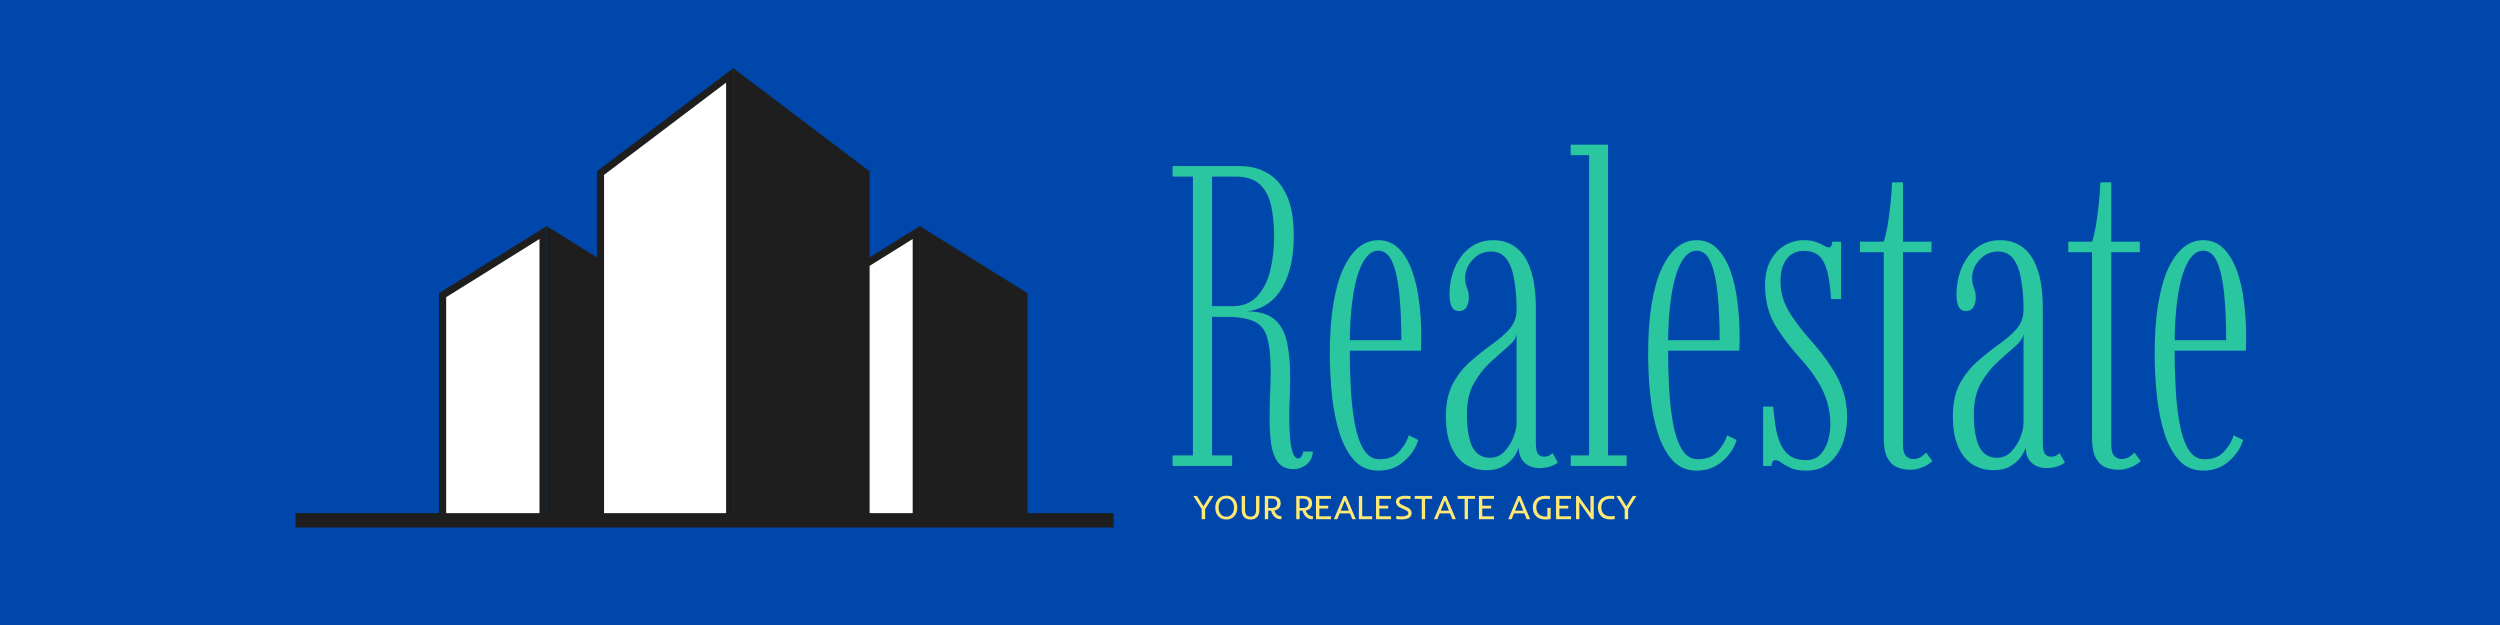
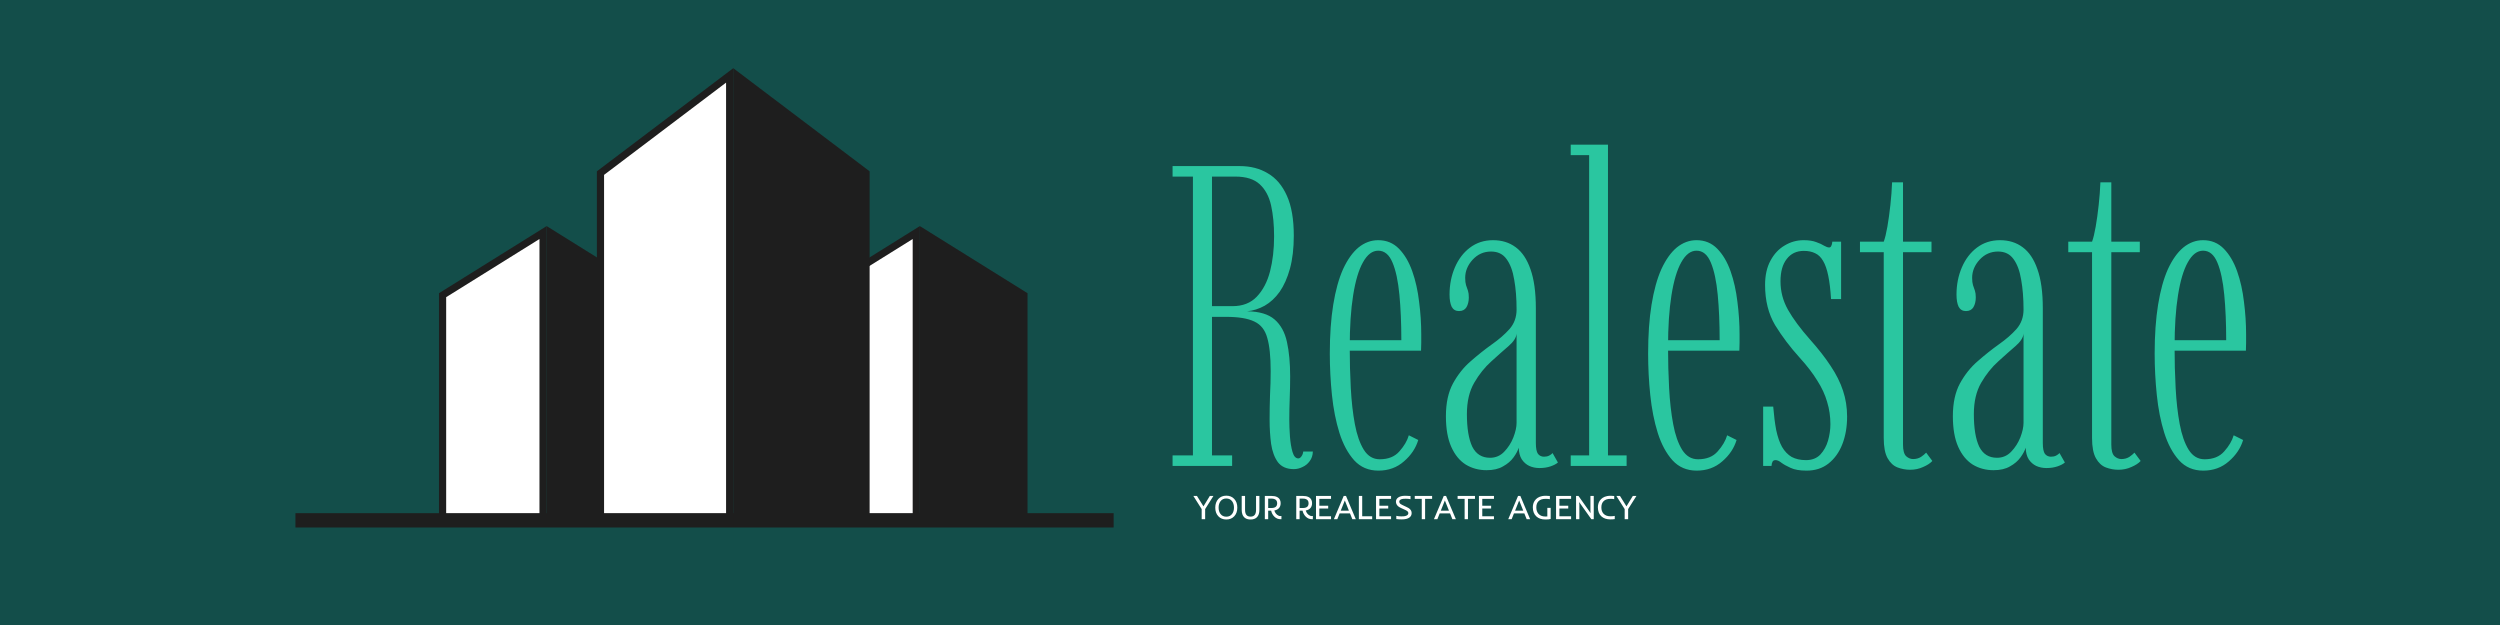
<svg xmlns="http://www.w3.org/2000/svg" width="220" height="55" viewBox="0 0 220 55" fill="none">
-   <rect width="220" height="55" fill="#0047AB" />
+   <rect width="220" height="55" fill="#134e4a" />
  <path d="M113.854 41.283C113.239 41.283 112.774 41.082 112.46 40.68C112.158 40.265 111.957 39.725 111.857 39.059C111.769 38.393 111.725 37.683 111.725 36.929C111.725 36.226 111.737 35.503 111.762 34.762C111.8 34.021 111.819 33.317 111.819 32.651C111.819 31.382 111.718 30.409 111.517 29.73C111.329 29.039 110.952 28.561 110.387 28.298C109.821 28.021 108.992 27.883 107.899 27.883H106.655V40.077H108.427V41H103.187V40.077H104.978V15.539H103.187V14.615H109.086C110.041 14.615 110.87 14.829 111.574 15.256C112.29 15.671 112.849 16.33 113.251 17.235C113.653 18.127 113.854 19.296 113.854 20.74C113.854 21.846 113.741 22.814 113.515 23.643C113.289 24.459 112.987 25.138 112.61 25.678C112.233 26.206 111.794 26.614 111.291 26.903C110.789 27.18 110.273 27.343 109.746 27.393C110.814 27.406 111.618 27.644 112.158 28.109C112.698 28.574 113.063 29.234 113.251 30.088C113.44 30.942 113.534 31.954 113.534 33.122C113.534 33.738 113.521 34.372 113.496 35.026C113.471 35.666 113.458 36.301 113.458 36.929C113.458 37.369 113.477 37.859 113.515 38.399C113.553 38.927 113.628 39.386 113.741 39.775C113.854 40.152 114.024 40.34 114.25 40.34C114.351 40.34 114.445 40.278 114.533 40.152C114.621 40.026 114.671 39.888 114.683 39.737H115.532C115.519 40.077 115.425 40.359 115.249 40.585C115.086 40.812 114.878 40.981 114.627 41.094C114.376 41.22 114.118 41.283 113.854 41.283ZM106.655 26.941H108.464C109.356 26.941 110.066 26.664 110.594 26.111C111.134 25.546 111.524 24.805 111.762 23.888C112.001 22.958 112.12 21.934 112.12 20.816C112.12 19.785 112.032 18.875 111.857 18.083C111.681 17.291 111.348 16.67 110.858 16.217C110.368 15.765 109.652 15.539 108.709 15.539H106.655V26.941ZM121.301 41.415C120.434 41.415 119.724 41.113 119.171 40.51C118.619 39.894 118.185 39.09 117.871 38.098C117.557 37.093 117.337 35.981 117.211 34.762C117.086 33.543 117.023 32.325 117.023 31.106C117.023 29.485 117.124 28.053 117.325 26.809C117.526 25.565 117.815 24.522 118.191 23.68C118.581 22.839 119.033 22.204 119.548 21.777C120.076 21.35 120.654 21.136 121.282 21.136C122.011 21.136 122.62 21.387 123.11 21.89C123.6 22.393 123.99 23.052 124.279 23.869C124.568 24.686 124.769 25.584 124.882 26.564C125.008 27.531 125.07 28.492 125.07 29.447C125.07 29.686 125.07 29.925 125.07 30.163C125.07 30.402 125.064 30.635 125.051 30.861H118.531V29.937H123.318C123.318 28.455 123.261 27.123 123.148 25.942C123.035 24.748 122.834 23.806 122.545 23.115C122.256 22.411 121.835 22.06 121.282 22.06C120.767 22.06 120.321 22.399 119.944 23.077C119.567 23.743 119.278 24.711 119.077 25.98C118.876 27.236 118.776 28.763 118.776 30.559C118.776 31.791 118.807 32.99 118.87 34.159C118.933 35.327 119.052 36.383 119.228 37.325C119.404 38.267 119.668 39.021 120.02 39.587C120.371 40.139 120.836 40.416 121.414 40.416C122.168 40.416 122.746 40.183 123.148 39.718C123.563 39.254 123.839 38.782 123.977 38.305L124.806 38.72C124.593 39.436 124.172 40.064 123.544 40.604C122.928 41.145 122.181 41.415 121.301 41.415ZM130.82 41.377C130.142 41.377 129.533 41.214 128.992 40.887C128.452 40.548 128.025 40.026 127.711 39.323C127.397 38.619 127.24 37.721 127.24 36.628C127.24 35.472 127.447 34.511 127.862 33.744C128.289 32.965 128.81 32.312 129.426 31.784C130.042 31.244 130.657 30.754 131.273 30.314C131.901 29.875 132.422 29.422 132.837 28.957C133.252 28.48 133.459 27.908 133.459 27.242C133.459 26.262 133.39 25.389 133.252 24.623C133.126 23.844 132.9 23.234 132.573 22.795C132.259 22.355 131.807 22.135 131.216 22.135C130.575 22.135 130.035 22.374 129.595 22.851C129.156 23.329 128.936 23.863 128.936 24.453C128.936 24.717 128.961 24.93 129.011 25.094C129.074 25.257 129.131 25.421 129.181 25.584C129.231 25.735 129.256 25.929 129.256 26.168C129.256 26.507 129.187 26.796 129.049 27.035C128.911 27.261 128.691 27.374 128.389 27.374C128.1 27.374 127.887 27.249 127.749 26.997C127.623 26.733 127.56 26.375 127.56 25.923C127.56 25.056 127.717 24.258 128.031 23.53C128.345 22.801 128.785 22.223 129.35 21.796C129.928 21.356 130.607 21.136 131.386 21.136C132.165 21.136 132.831 21.343 133.384 21.758C133.949 22.173 134.382 22.82 134.684 23.699C134.998 24.579 135.155 25.722 135.155 27.129V38.983C135.155 39.448 135.218 39.769 135.344 39.945C135.482 40.108 135.658 40.19 135.871 40.19C136.047 40.19 136.198 40.158 136.324 40.095C136.462 40.02 136.562 39.945 136.625 39.869L137.096 40.699C136.958 40.824 136.744 40.937 136.455 41.038C136.167 41.138 135.84 41.188 135.475 41.188C135.149 41.188 134.847 41.126 134.571 41C134.307 40.874 134.087 40.68 133.911 40.416C133.748 40.152 133.66 39.813 133.647 39.398C133.572 39.649 133.421 39.932 133.195 40.246C132.969 40.56 132.661 40.824 132.272 41.038C131.895 41.264 131.411 41.377 130.82 41.377ZM131.122 40.284C131.612 40.284 132.027 40.108 132.366 39.756C132.718 39.392 132.988 38.971 133.176 38.493C133.365 38.004 133.459 37.576 133.459 37.212V29.353C133.434 29.705 133.195 30.076 132.743 30.465C132.303 30.842 131.8 31.288 131.235 31.803C130.67 32.306 130.167 32.934 129.727 33.688C129.3 34.429 129.087 35.346 129.087 36.439C129.087 37.683 129.244 38.638 129.558 39.304C129.884 39.957 130.406 40.284 131.122 40.284ZM138.223 41V40.077H139.844V13.654H138.223V12.731H141.502V40.077H143.142V41H138.223ZM149.313 41.415C148.446 41.415 147.736 41.113 147.183 40.51C146.63 39.894 146.197 39.09 145.883 38.098C145.569 37.093 145.349 35.981 145.223 34.762C145.097 33.543 145.035 32.325 145.035 31.106C145.035 29.485 145.135 28.053 145.336 26.809C145.537 25.565 145.826 24.522 146.203 23.68C146.593 22.839 147.045 22.204 147.56 21.777C148.088 21.35 148.666 21.136 149.294 21.136C150.023 21.136 150.632 21.387 151.122 21.89C151.612 22.393 152.001 23.052 152.29 23.869C152.579 24.686 152.78 25.584 152.893 26.564C153.019 27.531 153.082 28.492 153.082 29.447C153.082 29.686 153.082 29.925 153.082 30.163C153.082 30.402 153.076 30.635 153.063 30.861H146.542V29.937H151.329C151.329 28.455 151.273 27.123 151.16 25.942C151.047 24.748 150.845 23.806 150.557 23.115C150.268 22.411 149.847 22.06 149.294 22.06C148.779 22.06 148.333 22.399 147.956 23.077C147.579 23.743 147.29 24.711 147.089 25.98C146.888 27.236 146.787 28.763 146.787 30.559C146.787 31.791 146.819 32.99 146.882 34.159C146.944 35.327 147.064 36.383 147.24 37.325C147.415 38.267 147.679 39.021 148.031 39.587C148.383 40.139 148.848 40.416 149.426 40.416C150.18 40.416 150.758 40.183 151.16 39.718C151.574 39.254 151.851 38.782 151.989 38.305L152.818 38.72C152.604 39.436 152.184 40.064 151.555 40.604C150.94 41.145 150.192 41.415 149.313 41.415ZM158.983 41.415C158.38 41.415 157.909 41.333 157.569 41.17C157.23 41.019 156.96 40.868 156.759 40.717C156.571 40.566 156.401 40.491 156.25 40.491C156.124 40.491 156.037 40.535 155.986 40.623C155.936 40.711 155.905 40.837 155.892 41H155.157V35.78H156.043C156.106 36.571 156.194 37.262 156.307 37.853C156.432 38.443 156.602 38.933 156.816 39.323C157.042 39.712 157.324 40.007 157.664 40.209C158.015 40.397 158.436 40.491 158.926 40.491C159.454 40.491 159.875 40.328 160.189 40.001C160.503 39.662 160.729 39.254 160.867 38.776C161.006 38.286 161.075 37.802 161.075 37.325C161.075 36.647 160.981 35.999 160.792 35.384C160.616 34.756 160.327 34.127 159.925 33.499C159.536 32.858 159.014 32.18 158.361 31.464C157.532 30.547 156.816 29.598 156.212 28.618C155.622 27.625 155.327 26.445 155.327 25.075C155.327 24.233 155.484 23.523 155.798 22.945C156.112 22.355 156.527 21.909 157.042 21.607C157.557 21.293 158.116 21.136 158.719 21.136C159.171 21.136 159.542 21.193 159.831 21.306C160.12 21.406 160.352 21.513 160.528 21.626C160.704 21.727 160.849 21.777 160.962 21.777C161.05 21.777 161.112 21.733 161.15 21.645C161.2 21.557 161.232 21.431 161.244 21.268H162.017V26.319H161.131C161.081 25.49 160.999 24.805 160.886 24.265C160.773 23.712 160.622 23.278 160.434 22.964C160.246 22.638 160.013 22.411 159.737 22.286C159.46 22.148 159.127 22.078 158.738 22.078C158.097 22.078 157.594 22.317 157.23 22.795C156.866 23.259 156.684 23.913 156.684 24.755C156.684 25.647 156.903 26.482 157.343 27.261C157.783 28.04 158.43 28.913 159.284 29.881C160.013 30.697 160.616 31.47 161.094 32.199C161.584 32.928 161.948 33.656 162.187 34.385C162.425 35.101 162.545 35.861 162.545 36.665C162.545 37.557 162.407 38.361 162.13 39.078C161.854 39.794 161.445 40.365 160.905 40.793C160.377 41.207 159.737 41.415 158.983 41.415ZM168.087 41.339C167.71 41.339 167.34 41.27 166.975 41.132C166.624 40.994 166.335 40.724 166.108 40.322C165.882 39.919 165.769 39.329 165.769 38.55V22.192H163.677V21.268H165.769C165.882 20.966 165.989 20.527 166.09 19.949C166.19 19.371 166.278 18.736 166.353 18.045C166.429 17.354 166.479 16.689 166.504 16.048H167.465V21.268H169.972V22.192H167.465V39.134C167.465 39.637 167.56 39.976 167.748 40.152C167.937 40.315 168.138 40.397 168.351 40.397C168.615 40.397 168.847 40.334 169.048 40.209C169.249 40.07 169.4 39.945 169.501 39.831L170.047 40.566C169.859 40.768 169.589 40.944 169.237 41.094C168.885 41.258 168.502 41.339 168.087 41.339ZM175.433 41.377C174.754 41.377 174.145 41.214 173.605 40.887C173.065 40.548 172.637 40.026 172.323 39.323C172.009 38.619 171.852 37.721 171.852 36.628C171.852 35.472 172.059 34.511 172.474 33.744C172.901 32.965 173.423 32.312 174.038 31.784C174.654 31.244 175.27 30.754 175.885 30.314C176.513 29.875 177.035 29.422 177.449 28.957C177.864 28.48 178.071 27.908 178.071 27.242C178.071 26.262 178.002 25.389 177.864 24.623C177.738 23.844 177.512 23.234 177.186 22.795C176.871 22.355 176.419 22.135 175.829 22.135C175.188 22.135 174.648 22.374 174.208 22.851C173.768 23.329 173.548 23.863 173.548 24.453C173.548 24.717 173.573 24.93 173.624 25.094C173.686 25.257 173.743 25.421 173.793 25.584C173.843 25.735 173.869 25.929 173.869 26.168C173.869 26.507 173.8 26.796 173.661 27.035C173.523 27.261 173.303 27.374 173.002 27.374C172.713 27.374 172.499 27.249 172.361 26.997C172.235 26.733 172.172 26.375 172.172 25.923C172.172 25.056 172.33 24.258 172.644 23.53C172.958 22.801 173.397 22.223 173.963 21.796C174.541 21.356 175.219 21.136 175.998 21.136C176.777 21.136 177.443 21.343 177.996 21.758C178.561 22.173 178.995 22.82 179.296 23.699C179.61 24.579 179.767 25.722 179.767 27.129V38.983C179.767 39.448 179.83 39.769 179.956 39.945C180.094 40.108 180.27 40.19 180.484 40.19C180.66 40.19 180.81 40.158 180.936 40.095C181.074 40.02 181.175 39.945 181.237 39.869L181.709 40.699C181.57 40.824 181.357 40.937 181.068 41.038C180.779 41.138 180.452 41.188 180.088 41.188C179.761 41.188 179.46 41.126 179.183 41C178.919 40.874 178.7 40.68 178.524 40.416C178.36 40.152 178.272 39.813 178.26 39.398C178.184 39.649 178.034 39.932 177.807 40.246C177.581 40.56 177.273 40.824 176.884 41.038C176.507 41.264 176.023 41.377 175.433 41.377ZM175.734 40.284C176.224 40.284 176.639 40.108 176.978 39.756C177.33 39.392 177.6 38.971 177.789 38.493C177.977 38.004 178.071 37.576 178.071 37.212V29.353C178.046 29.705 177.807 30.076 177.355 30.465C176.915 30.842 176.413 31.288 175.847 31.803C175.282 32.306 174.78 32.934 174.34 33.688C173.913 34.429 173.699 35.346 173.699 36.439C173.699 37.683 173.856 38.638 174.17 39.304C174.497 39.957 175.018 40.284 175.734 40.284ZM186.418 41.339C186.041 41.339 185.671 41.27 185.306 41.132C184.954 40.994 184.665 40.724 184.439 40.322C184.213 39.919 184.1 39.329 184.1 38.55V22.192H182.008V21.268H184.1C184.213 20.966 184.32 20.527 184.42 19.949C184.521 19.371 184.609 18.736 184.684 18.045C184.76 17.354 184.81 16.689 184.835 16.048H185.796V21.268H188.303V22.192H185.796V39.134C185.796 39.637 185.89 39.976 186.079 40.152C186.267 40.315 186.468 40.397 186.682 40.397C186.946 40.397 187.178 40.334 187.379 40.209C187.58 40.07 187.731 39.945 187.832 39.831L188.378 40.566C188.19 40.768 187.92 40.944 187.568 41.094C187.216 41.258 186.833 41.339 186.418 41.339ZM193.888 41.415C193.021 41.415 192.311 41.113 191.759 40.51C191.206 39.894 190.772 39.09 190.458 38.098C190.144 37.093 189.924 35.981 189.799 34.762C189.673 33.543 189.61 32.325 189.61 31.106C189.61 29.485 189.711 28.053 189.912 26.809C190.113 25.565 190.402 24.522 190.779 23.68C191.168 22.839 191.62 22.204 192.136 21.777C192.663 21.35 193.241 21.136 193.869 21.136C194.598 21.136 195.207 21.387 195.697 21.89C196.187 22.393 196.577 23.052 196.866 23.869C197.155 24.686 197.356 25.584 197.469 26.564C197.595 27.531 197.657 28.492 197.657 29.447C197.657 29.686 197.657 29.925 197.657 30.163C197.657 30.402 197.651 30.635 197.639 30.861H191.118V29.937H195.905C195.905 28.455 195.848 27.123 195.735 25.942C195.622 24.748 195.421 23.806 195.132 23.115C194.843 22.411 194.422 22.06 193.869 22.06C193.354 22.06 192.908 22.399 192.531 23.077C192.154 23.743 191.865 24.711 191.664 25.98C191.463 27.236 191.363 28.763 191.363 30.559C191.363 31.791 191.394 32.99 191.457 34.159C191.52 35.327 191.639 36.383 191.815 37.325C191.991 38.267 192.255 39.021 192.607 39.587C192.959 40.139 193.423 40.416 194.001 40.416C194.755 40.416 195.333 40.183 195.735 39.718C196.15 39.254 196.426 38.782 196.564 38.305L197.394 38.72C197.18 39.436 196.759 40.064 196.131 40.604C195.515 41.145 194.768 41.415 193.888 41.415Z" fill="#2AC6A0" />
-   <path d="M105.747 44.8L105.015 43.643H105.333L105.905 44.559L106.464 43.643H106.782L106.053 44.797V45.692H105.747V44.8ZM106.943 44.67C106.943 44.511 106.967 44.366 107.015 44.236C107.063 44.107 107.13 43.996 107.215 43.905C107.395 43.715 107.628 43.619 107.914 43.619C108.202 43.619 108.435 43.715 108.612 43.905C108.793 44.098 108.883 44.353 108.883 44.67C108.883 44.988 108.793 45.242 108.612 45.433C108.436 45.622 108.203 45.716 107.914 45.716C107.627 45.716 107.394 45.622 107.215 45.433C107.033 45.241 106.943 44.987 106.943 44.67ZM107.237 44.669C107.237 44.893 107.292 45.078 107.401 45.224C107.523 45.387 107.695 45.468 107.914 45.468C108.134 45.468 108.305 45.387 108.427 45.224C108.535 45.08 108.589 44.896 108.589 44.672C108.589 44.446 108.535 44.26 108.427 44.114C108.305 43.949 108.134 43.867 107.914 43.867C107.694 43.867 107.522 43.949 107.401 44.114C107.292 44.26 107.237 44.445 107.237 44.669ZM110.049 45.463C110.371 45.463 110.532 45.265 110.532 44.869V43.643H110.827V44.869C110.827 45.159 110.754 45.376 110.607 45.52C110.475 45.651 110.289 45.716 110.049 45.716C109.679 45.716 109.439 45.563 109.329 45.258C109.29 45.151 109.27 45.021 109.27 44.869V43.643H109.565V44.869C109.565 45.265 109.726 45.463 110.049 45.463ZM111.305 43.643H111.887C112.275 43.643 112.524 43.758 112.636 43.987C112.677 44.072 112.697 44.167 112.697 44.273C112.697 44.378 112.682 44.467 112.654 44.539C112.626 44.612 112.588 44.674 112.538 44.727C112.441 44.827 112.309 44.892 112.14 44.924C112.21 45.139 112.328 45.287 112.495 45.368C112.55 45.396 112.596 45.411 112.633 45.413C112.696 45.414 112.74 45.413 112.766 45.407V45.692H112.7C112.479 45.692 112.291 45.614 112.136 45.457C111.999 45.32 111.907 45.148 111.86 44.941H111.6V45.692H111.305V43.643ZM111.868 44.706C112.045 44.706 112.177 44.672 112.262 44.603C112.348 44.534 112.39 44.427 112.39 44.282C112.39 44.088 112.301 43.964 112.121 43.908C112.058 43.888 111.982 43.878 111.893 43.878H111.6V44.706H111.868ZM114.07 43.643H114.652C115.04 43.643 115.289 43.758 115.401 43.987C115.442 44.072 115.462 44.167 115.462 44.273C115.462 44.378 115.448 44.467 115.419 44.539C115.392 44.612 115.353 44.674 115.303 44.727C115.207 44.827 115.074 44.892 114.905 44.924C114.975 45.139 115.093 45.287 115.26 45.368C115.315 45.396 115.361 45.411 115.398 45.413C115.461 45.414 115.505 45.413 115.531 45.407V45.692H115.465C115.244 45.692 115.056 45.614 114.901 45.457C114.764 45.32 114.673 45.148 114.625 44.941H114.365V45.692H114.07V43.643ZM114.633 44.706C114.81 44.706 114.942 44.672 115.027 44.603C115.113 44.534 115.155 44.427 115.155 44.282C115.155 44.088 115.066 43.964 114.886 43.908C114.823 43.888 114.747 43.878 114.658 43.878H114.365V44.706H114.633ZM115.808 43.643H117.131V43.899H116.102V44.503H116.881V44.75H116.102V45.433H117.131V45.692H115.808V43.643ZM118.246 43.643H118.448L119.312 45.692H119.006L118.798 45.177H117.888L117.682 45.692H117.382L118.246 43.643ZM118.704 44.941L118.345 44.043L117.984 44.941H118.704ZM119.58 43.643H119.874V45.433H120.752V45.692H119.58V43.643ZM121.091 43.643H122.414V43.899H121.385V44.503H122.164V44.75H121.385V45.433H122.414V45.692H121.091V43.643ZM124.019 45.55C123.949 45.599 123.86 45.637 123.751 45.666C123.642 45.693 123.509 45.707 123.351 45.707C123.194 45.707 123.035 45.698 122.875 45.679V45.393C123.018 45.426 123.163 45.442 123.308 45.442C123.453 45.442 123.562 45.434 123.635 45.419C123.707 45.402 123.766 45.38 123.81 45.354C123.891 45.305 123.932 45.241 123.932 45.162C123.932 45.101 123.917 45.054 123.885 45.021C123.835 44.969 123.763 44.921 123.669 44.878L123.292 44.706C123.162 44.645 123.07 44.589 123.016 44.536C122.901 44.425 122.843 44.295 122.843 44.148C122.843 43.997 122.908 43.874 123.04 43.781C123.184 43.679 123.389 43.628 123.655 43.628C123.827 43.628 123.984 43.635 124.127 43.649V43.93C124.006 43.902 123.871 43.889 123.722 43.889C123.573 43.889 123.465 43.897 123.398 43.912C123.331 43.927 123.278 43.946 123.24 43.97C123.171 44.013 123.136 44.07 123.136 44.141C123.136 44.209 123.158 44.266 123.202 44.311C123.241 44.349 123.313 44.394 123.417 44.444L123.804 44.628C123.933 44.689 124.023 44.746 124.074 44.8C124.126 44.854 124.164 44.908 124.188 44.964C124.213 45.017 124.225 45.083 124.225 45.159C124.225 45.235 124.209 45.307 124.175 45.374C124.142 45.441 124.09 45.499 124.019 45.55ZM125.115 43.902H124.498V43.643H126.026V43.902H125.409V45.692H125.115V43.902ZM127.051 43.643H127.252L128.117 45.692H127.81L127.603 45.177H126.693L126.487 45.692H126.186L127.051 43.643ZM127.509 44.941L127.149 44.043L126.789 44.941H127.509ZM128.887 43.902H128.27V43.643H129.798V43.902H129.181V45.692H128.887V43.902ZM130.146 43.643H131.469V43.899H130.44V44.503H131.219V44.75H130.44V45.433H131.469V45.692H130.146V43.643ZM133.588 43.643H133.79L134.654 45.692H134.348L134.14 45.177H133.23L133.024 45.692H132.724L133.588 43.643ZM134.046 44.941L133.687 44.043L133.326 44.941H134.046ZM136.459 45.672C136.346 45.701 136.197 45.716 136.011 45.716C135.827 45.716 135.668 45.693 135.536 45.647C135.404 45.6 135.291 45.532 135.196 45.442C134.992 45.252 134.889 44.987 134.889 44.647C134.889 44.425 134.942 44.234 135.048 44.073C135.192 43.854 135.412 43.715 135.71 43.655C135.801 43.637 135.913 43.628 136.045 43.628C136.178 43.628 136.292 43.635 136.388 43.647V43.93C136.304 43.908 136.183 43.898 136.026 43.898C135.87 43.898 135.742 43.915 135.642 43.95C135.542 43.986 135.459 44.036 135.393 44.102C135.261 44.231 135.196 44.412 135.196 44.647C135.196 44.886 135.261 45.076 135.39 45.22C135.531 45.376 135.733 45.454 135.995 45.454C136.056 45.454 136.113 45.451 136.165 45.446V44.691H136.459V45.672ZM136.933 43.643H138.257V43.899H137.228V44.503H138.006V44.75H137.228V45.433H138.257V45.692H136.933V43.643ZM138.693 43.643H138.905L139.975 45.155L139.959 44.943V43.643H140.25V45.692H140.04L139.146 44.436L138.968 44.18L138.984 44.436V45.692H138.693V43.643ZM142.098 45.681C142.001 45.698 141.87 45.707 141.705 45.707C141.541 45.707 141.393 45.684 141.26 45.639C141.129 45.594 141.015 45.527 140.92 45.439C140.716 45.25 140.614 44.986 140.614 44.647C140.614 44.426 140.667 44.235 140.772 44.073C140.914 43.854 141.132 43.715 141.427 43.655C141.517 43.637 141.625 43.628 141.749 43.628C141.875 43.628 141.975 43.635 142.051 43.649V43.93C141.982 43.908 141.876 43.898 141.732 43.898C141.588 43.898 141.466 43.915 141.366 43.95C141.266 43.986 141.183 44.036 141.118 44.102C140.986 44.231 140.92 44.412 140.92 44.647C140.92 44.883 140.985 45.071 141.115 45.209C141.255 45.359 141.457 45.433 141.72 45.433C141.874 45.433 142 45.421 142.098 45.398V45.681ZM142.971 44.8L142.239 43.643H142.558L143.129 44.559L143.688 43.643H144.006L143.277 44.797V45.692H142.971V44.8Z" fill="#FFE975" />
+   <path d="M105.747 44.8L105.015 43.643H105.333L105.905 44.559L106.464 43.643H106.782L106.053 44.797V45.692H105.747V44.8ZM106.943 44.67C106.943 44.511 106.967 44.366 107.015 44.236C107.063 44.107 107.13 43.996 107.215 43.905C107.395 43.715 107.628 43.619 107.914 43.619C108.202 43.619 108.435 43.715 108.612 43.905C108.793 44.098 108.883 44.353 108.883 44.67C108.883 44.988 108.793 45.242 108.612 45.433C108.436 45.622 108.203 45.716 107.914 45.716C107.627 45.716 107.394 45.622 107.215 45.433C107.033 45.241 106.943 44.987 106.943 44.67ZM107.237 44.669C107.237 44.893 107.292 45.078 107.401 45.224C107.523 45.387 107.695 45.468 107.914 45.468C108.134 45.468 108.305 45.387 108.427 45.224C108.535 45.08 108.589 44.896 108.589 44.672C108.589 44.446 108.535 44.26 108.427 44.114C108.305 43.949 108.134 43.867 107.914 43.867C107.694 43.867 107.522 43.949 107.401 44.114C107.292 44.26 107.237 44.445 107.237 44.669ZM110.049 45.463C110.371 45.463 110.532 45.265 110.532 44.869V43.643H110.827V44.869C110.827 45.159 110.754 45.376 110.607 45.52C110.475 45.651 110.289 45.716 110.049 45.716C109.679 45.716 109.439 45.563 109.329 45.258C109.29 45.151 109.27 45.021 109.27 44.869V43.643H109.565V44.869C109.565 45.265 109.726 45.463 110.049 45.463ZM111.305 43.643H111.887C112.275 43.643 112.524 43.758 112.636 43.987C112.677 44.072 112.697 44.167 112.697 44.273C112.697 44.378 112.682 44.467 112.654 44.539C112.626 44.612 112.588 44.674 112.538 44.727C112.441 44.827 112.309 44.892 112.14 44.924C112.21 45.139 112.328 45.287 112.495 45.368C112.55 45.396 112.596 45.411 112.633 45.413C112.696 45.414 112.74 45.413 112.766 45.407V45.692H112.7C112.479 45.692 112.291 45.614 112.136 45.457C111.999 45.32 111.907 45.148 111.86 44.941H111.6V45.692H111.305V43.643ZM111.868 44.706C112.045 44.706 112.177 44.672 112.262 44.603C112.348 44.534 112.39 44.427 112.39 44.282C112.39 44.088 112.301 43.964 112.121 43.908C112.058 43.888 111.982 43.878 111.893 43.878H111.6V44.706H111.868ZM114.07 43.643H114.652C115.04 43.643 115.289 43.758 115.401 43.987C115.442 44.072 115.462 44.167 115.462 44.273C115.462 44.378 115.448 44.467 115.419 44.539C115.392 44.612 115.353 44.674 115.303 44.727C115.207 44.827 115.074 44.892 114.905 44.924C114.975 45.139 115.093 45.287 115.26 45.368C115.315 45.396 115.361 45.411 115.398 45.413C115.461 45.414 115.505 45.413 115.531 45.407V45.692H115.465C115.244 45.692 115.056 45.614 114.901 45.457C114.764 45.32 114.673 45.148 114.625 44.941H114.365V45.692H114.07V43.643ZM114.633 44.706C114.81 44.706 114.942 44.672 115.027 44.603C115.113 44.534 115.155 44.427 115.155 44.282C115.155 44.088 115.066 43.964 114.886 43.908C114.823 43.888 114.747 43.878 114.658 43.878H114.365V44.706H114.633ZM115.808 43.643H117.131V43.899H116.102V44.503H116.881V44.75H116.102V45.433H117.131V45.692H115.808V43.643ZM118.246 43.643H118.448L119.312 45.692H119.006L118.798 45.177H117.888L117.682 45.692H117.382L118.246 43.643ZM118.704 44.941L118.345 44.043L117.984 44.941H118.704ZM119.58 43.643H119.874V45.433H120.752V45.692H119.58V43.643ZM121.091 43.643H122.414V43.899H121.385V44.503H122.164V44.75H121.385V45.433H122.414V45.692H121.091V43.643ZM124.019 45.55C123.949 45.599 123.86 45.637 123.751 45.666C123.642 45.693 123.509 45.707 123.351 45.707C123.194 45.707 123.035 45.698 122.875 45.679V45.393C123.018 45.426 123.163 45.442 123.308 45.442C123.453 45.442 123.562 45.434 123.635 45.419C123.707 45.402 123.766 45.38 123.81 45.354C123.891 45.305 123.932 45.241 123.932 45.162C123.932 45.101 123.917 45.054 123.885 45.021C123.835 44.969 123.763 44.921 123.669 44.878L123.292 44.706C123.162 44.645 123.07 44.589 123.016 44.536C122.901 44.425 122.843 44.295 122.843 44.148C122.843 43.997 122.908 43.874 123.04 43.781C123.184 43.679 123.389 43.628 123.655 43.628C123.827 43.628 123.984 43.635 124.127 43.649V43.93C124.006 43.902 123.871 43.889 123.722 43.889C123.573 43.889 123.465 43.897 123.398 43.912C123.331 43.927 123.278 43.946 123.24 43.97C123.171 44.013 123.136 44.07 123.136 44.141C123.136 44.209 123.158 44.266 123.202 44.311C123.241 44.349 123.313 44.394 123.417 44.444L123.804 44.628C123.933 44.689 124.023 44.746 124.074 44.8C124.126 44.854 124.164 44.908 124.188 44.964C124.213 45.017 124.225 45.083 124.225 45.159C124.225 45.235 124.209 45.307 124.175 45.374C124.142 45.441 124.09 45.499 124.019 45.55ZM125.115 43.902H124.498V43.643H126.026V43.902H125.409V45.692H125.115V43.902ZM127.051 43.643H127.252L128.117 45.692H127.81L127.603 45.177H126.693L126.487 45.692H126.186L127.051 43.643ZM127.509 44.941L127.149 44.043L126.789 44.941H127.509ZM128.887 43.902H128.27V43.643H129.798V43.902H129.181V45.692H128.887V43.902ZM130.146 43.643H131.469V43.899H130.44V44.503H131.219V44.75H130.44V45.433H131.469V45.692H130.146V43.643ZM133.588 43.643H133.79L134.654 45.692H134.348L134.14 45.177H133.23L133.024 45.692H132.724L133.588 43.643ZM134.046 44.941L133.687 44.043L133.326 44.941H134.046ZM136.459 45.672C136.346 45.701 136.197 45.716 136.011 45.716C135.827 45.716 135.668 45.693 135.536 45.647C135.404 45.6 135.291 45.532 135.196 45.442C134.992 45.252 134.889 44.987 134.889 44.647C134.889 44.425 134.942 44.234 135.048 44.073C135.192 43.854 135.412 43.715 135.71 43.655C135.801 43.637 135.913 43.628 136.045 43.628C136.178 43.628 136.292 43.635 136.388 43.647V43.93C136.304 43.908 136.183 43.898 136.026 43.898C135.87 43.898 135.742 43.915 135.642 43.95C135.542 43.986 135.459 44.036 135.393 44.102C135.261 44.231 135.196 44.412 135.196 44.647C135.196 44.886 135.261 45.076 135.39 45.22C135.531 45.376 135.733 45.454 135.995 45.454C136.056 45.454 136.113 45.451 136.165 45.446V44.691H136.459V45.672ZM136.933 43.643H138.257V43.899H137.228V44.503H138.006V44.75H137.228V45.433H138.257V45.692H136.933V43.643ZM138.693 43.643H138.905L139.975 45.155L139.959 44.943V43.643H140.25V45.692H140.04L139.146 44.436L138.968 44.18L138.984 44.436V45.692H138.693V43.643ZM142.098 45.681C142.001 45.698 141.87 45.707 141.705 45.707C141.541 45.707 141.393 45.684 141.26 45.639C141.129 45.594 141.015 45.527 140.92 45.439C140.716 45.25 140.614 44.986 140.614 44.647C140.614 44.426 140.667 44.235 140.772 44.073C140.914 43.854 141.132 43.715 141.427 43.655C141.517 43.637 141.625 43.628 141.749 43.628C141.875 43.628 141.975 43.635 142.051 43.649V43.93C141.982 43.908 141.876 43.898 141.732 43.898C141.588 43.898 141.466 43.915 141.366 43.95C141.266 43.986 141.183 44.036 141.118 44.102C140.986 44.231 140.92 44.412 140.92 44.647C140.92 44.883 140.985 45.071 141.115 45.209C141.255 45.359 141.457 45.433 141.72 45.433C141.874 45.433 142 45.421 142.098 45.398V45.681ZM142.971 44.8L142.239 43.643H142.558L143.129 44.559L143.688 43.643H144.006L143.277 44.797V45.692H142.971V44.8Z" fill="white" />
  <line x1="26" y1="45.789" x2="98" y2="45.789" stroke="#1E1E1E" stroke-width="1.263" />
  <path d="M38.947 45.474V25.976L47.789 20.464V25.8V45.474H38.947Z" fill="white" stroke="#1E1E1E" stroke-width="0.632" />
  <path d="M57.263 45.474V25.976L48.421 20.464V25.8V45.474H57.263Z" fill="#1E1E1E" stroke="#1E1E1E" stroke-width="0.632" />
  <path d="M71.79 45.474V25.976L80.632 20.464V25.8V45.474H71.79Z" fill="white" stroke="#1E1E1E" stroke-width="0.632" />
  <path d="M90.105 45.474V25.976L81.263 20.464V25.8V45.474H90.105Z" fill="#1E1E1E" stroke="#1E1E1E" stroke-width="0.632" />
  <path d="M52.842 45.474V15.232L64.21 6.635V15.075V45.474H52.842Z" fill="white" stroke="#1E1E1E" stroke-width="0.632" />
  <path d="M75.895 45.158V15.389L65.158 7.269V15.075V45.158H75.895Z" fill="#1E1E1E" stroke="#1E1E1E" stroke-width="1.263" />
</svg>
